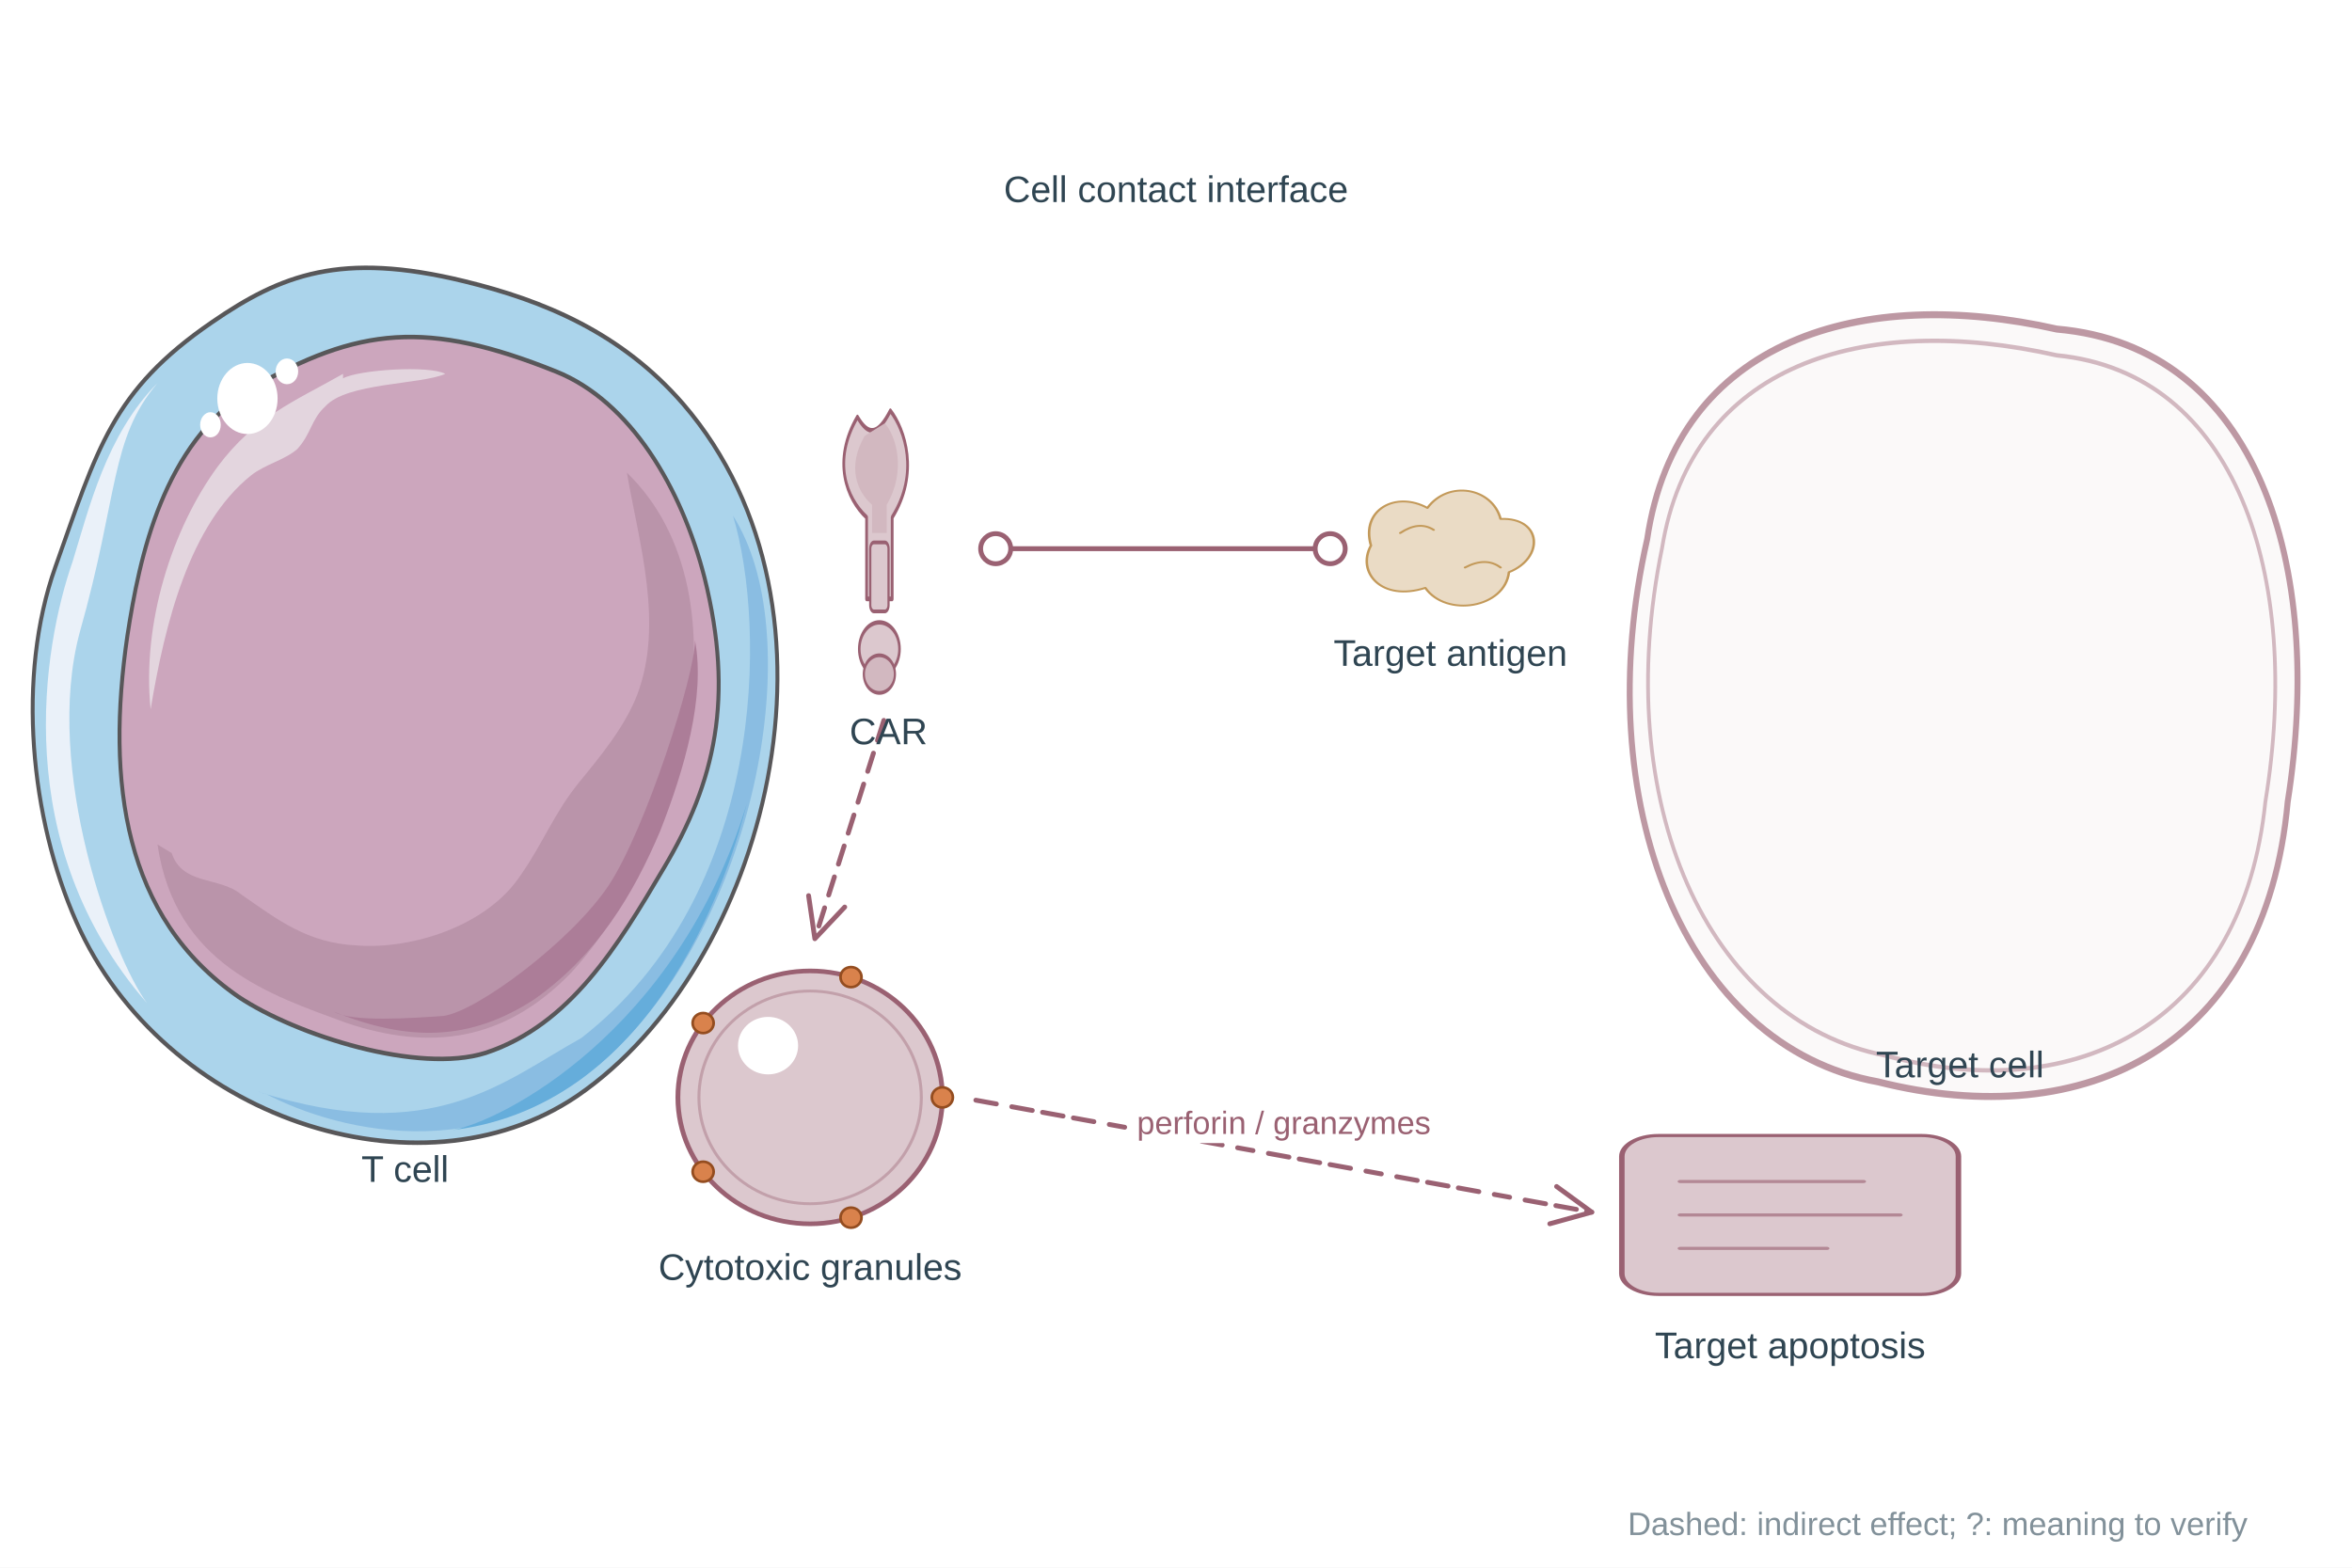
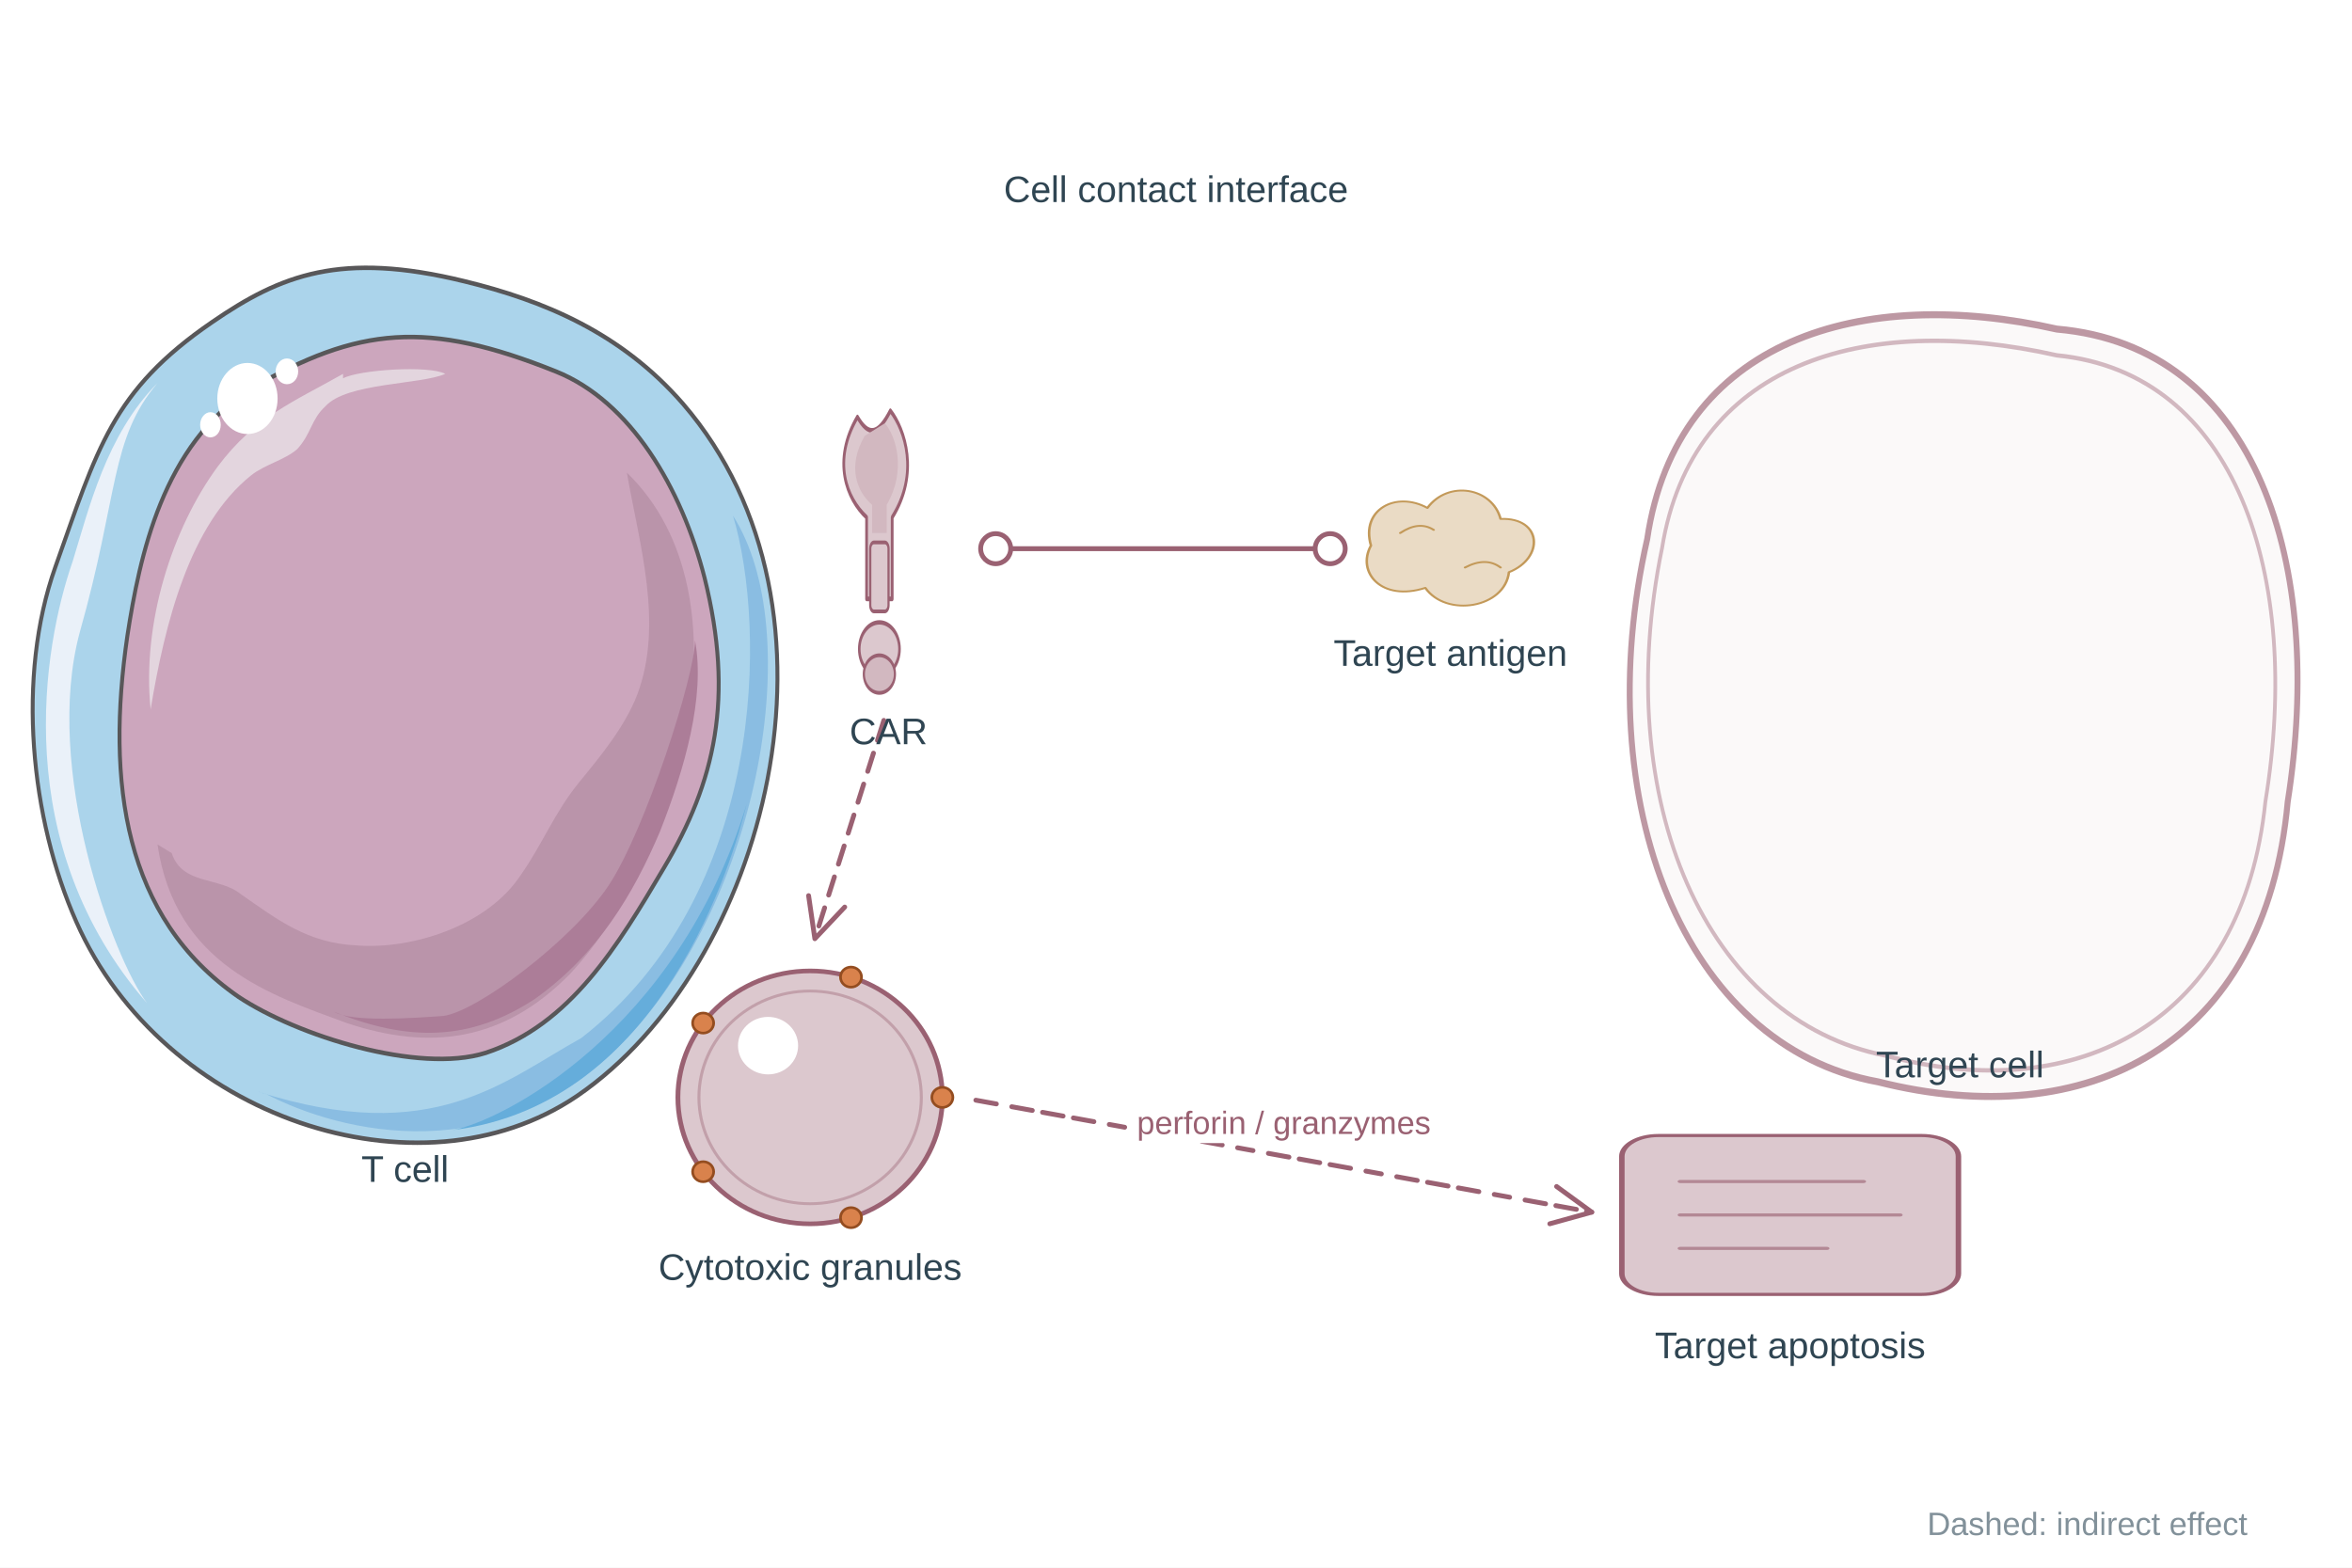
<svg xmlns="http://www.w3.org/2000/svg" width="180.0mm" height="120.0mm" viewBox="0 0 180.0 120.0" data-version="2" data-revision="1">
  <rect width="180.0" height="120.0" fill="#FFFFFF" />
  <g id="layer-compartments" />
  <g id="layer-context">
    <g data-object-id="left_cell" data-type="cell" id="obj-left_cell">
      <g data-glyph="left_cell" transform="rotate(0.0 31.0 54.0)">
        <g transform="translate(2.5 20.5) scale(0.57 0.67)">
          <g transform="scale(0.8232197 0.7995776) translate(-3.826539 -2.996134)">
            <path d="M 33.14,10.753 c -16.39,10.114 -18.71,18.11 -25.585,35.26 C 1.48,61.682 3.518,81.63 10.993,96.341 c 14.072,28.223 55.767,40.495 81.63,24.865 c 30.782,-18.43 46.293,-69.358 17.27,-98.5 C 99.82,12.591 87.187,7.674 74.235,4.916 C 54.127,0.6 44.613,4.317 33.14,10.753 z" fill="#abd4eb" stroke="none" stroke-width="1.0" />
            <path d="M 39.416,20.268 c -14.391,7.995 -18.149,23.945 -20.148,35.338 c -3.478,20.868 -0.6,40.216 18.15,51.569 c 9.474,5.517 29.342,11.033 40.295,7.995 c 13.832,-3.997 21.587,-15.35 29.062,-26.424 c 8.355,-12.272 11.513,-24.265 6.636,-41.455 c -3.757,-12.872 -12.072,-25.184 -24.185,-29.462 c -21.027,-7.395 -32.26,-6.436 -49.81,2.439 z" fill="#cca6bd" stroke="none" stroke-width="1.0" />
            <path d="M 24.185,85.388 c 2.879,17.19 18.43,21.507 30.822,25.505 c 13.511,3.957 25.584,2.758 36.538,-7.076 c 17.549,-16.59 30.181,-53.727 9.194,-71.557 c 1.999,10.154 6.036,21.507 1.719,31.661 c -1.999,4.597 -6.036,8.875 -9.474,12.553 c -4.038,4.317 -6.037,8.914 -9.515,13.232 c -5.476,7.355 -17.829,10.713 -26.743,10.114 c -8.075,-0.32 -12.953,-3.678 -18.989,-7.356 c -3.478,-2.479 -9.514,-1.24 -11.233,-5.837 z" fill="#ba94aa" stroke="none" stroke-width="1.0" />
            <path d="M 54.447,18.149 c -8.075,3.998 -14.391,6.156 -20.428,13.232 c -7.475,8.915 -12.392,22.426 -10.953,34.699 c 2.319,-12.273 6.356,-26.424 16.43,-33.46 c 2.279,-1.559 5.437,-2.158 7.476,-3.718 c 2.278,-2.158 2.278,-4.277 4.597,-6.116 c 3.438,-3.398 15.55,-3.078 19.548,-4.637 c -2.559,-1.24 -14.072,-0.6 -16.67,0.64 z" fill="#e3d5de" stroke="none" stroke-width="1.0" />
            <path d="M 40.655,120.727 c 0.32,0 0.6,0.28 1.16,0.28 c 12.072,5.556 38.256,11.353 58.964,-7.956 c 21.587,-19.987 29.342,-58.044 17.27,-74.634 c 5.476,15.99 5.476,54.047 -24.746,74.634 c -12.632,6.117 -24.145,15.631 -52.648,7.676 z" fill="#8abde2" stroke="none" stroke-width="1.0" />
            <path d="M 24.185,19.468 c -8.355,7.356 -11.233,18.11 -13.831,25.465 C 5.477,57.205 -0.04,85.388 22.466,108.055 c -5.476,-6.437 -16.99,-33.38 -10.953,-53.008 c 6.356,-19.628 4.917,-27.584 12.672,-35.579 z" fill="#eaf1f9" stroke="none" stroke-width="1.0" />
            <path d="M 120.287,79.592 c -2.279,7.995 -13.752,42.934 -47.97,46.612 c 7.754,-1.2 36.497,-13.792 47.97,-46.612 z" fill="#65addb" stroke="none" stroke-width="1.0" />
            <path d="M 52.968,109.294 c 12.073,4.277 22.146,4.277 32.78,-1.84 c 10.314,-6.435 16.07,-15.03 20.388,-23.905 c 3.997,-8.874 7.435,-19.308 5.716,-27.303 c 0,4.917 -8.035,26.984 -14.071,34.979 c -6.037,7.955 -21.547,18.069 -26.984,18.668 c -5.157,0.32 -14.95,0.92 -17.83,-0.6 z" fill="#ac7d98" stroke="none" stroke-width="1.0" />
            <path d="M 39.416,20.268 c -14.391,7.995 -18.149,23.945 -20.148,35.338 c -3.478,20.868 -0.6,40.216 18.15,51.569 c 9.474,5.517 29.342,11.033 40.295,7.995 c 13.832,-3.997 21.587,-15.35 29.062,-26.424 c 8.355,-12.272 11.513,-24.265 6.636,-41.455 c -3.757,-12.872 -12.072,-25.184 -24.185,-29.462 c -21.027,-7.395 -32.26,-6.436 -49.81,2.439" fill="none" stroke="#585759" stroke-width="0.64" />
            <path d="M 33.1,10.753 c -16.39,9.835 -18.709,18.11 -25.585,35.02 c -6.356,15.67 -4.037,35.937 3.438,50.689 c 14.112,27.943 55.807,40.215 81.67,24.864 c 30.782,-18.428 46.293,-69.397 17.27,-98.9 C 99.82,12.273 87.187,7.676 74.235,4.917 C 54.087,0.6 44.333,3.997 33.1,10.753" fill="none" stroke="#585759" stroke-width="0.64" />
            <path d="M 33.94,21.667 c 0,-2.798 2.238,-5.077 4.916,-5.077 c 2.719,0 4.917,2.279 4.917,5.077 c 0,2.838 -2.198,5.077 -4.917,5.077 c -2.678,0 -4.917,-2.239 -4.917,-5.077 z m 9.514,-3.877 c 0,-1 0.84,-1.84 1.839,-1.84 c 1.039,0 1.838,0.84 1.838,1.84 c 0,1.039 -0.8,1.838 -1.838,1.838 c -1,0 -1.84,-0.8 -1.84,-1.839 z m -12.313,7.635 c 0,-0.96 0.76,-1.8 1.68,-1.8 c 0.959,0 1.678,0.84 1.678,1.8 c 0,0.999 -0.72,1.799 -1.679,1.799 c -0.92,0 -1.679,-0.8 -1.679,-1.8 z" fill="#ffffff" stroke="none" stroke-width="1.0" />
          </g>
        </g>
      </g>
      <text x="31" y="90.463" font-size="2.822" font-family="Arial,Microsoft YaHei,sans-serif" fill="#2F4552" text-anchor="middle" font-weight="400" data-label-for="left_cell">T cell</text>
    </g>
    <g data-object-id="right_cell" data-type="cell" id="obj-right_cell">
      <g data-glyph="right_cell" transform="rotate(0.0 150.0 54.0)">
        <g transform="translate(121.5 20.5) scale(0.57 0.67)">
          <path d="M 8 31 C 12 8 37 2 63 7 C 90 9 99 34 94 61 C 91 89 67 99 39 93 C 13 89 0 61 8 31 Z" fill="#fbf9f9" stroke="#bd98a3" stroke-width="0.800" stroke-linecap="round" stroke-linejoin="round" />
          <path d="M 10 32 C 14 11 37 5 63 10 C 87 12 96 35 91 61 C 88 86 66 96 40 90 C 16 86 3 61 10 32 Z" fill="none" stroke="#d2b8c0" stroke-width="0.500" stroke-linecap="round" stroke-linejoin="round" />
        </g>
      </g>
      <text x="150" y="82.463" font-size="2.822" font-family="Arial,Microsoft YaHei,sans-serif" fill="#2F4552" text-anchor="middle" font-weight="400" data-label-for="right_cell">Target cell</text>
    </g>
  </g>
  <g id="layer-relations">
    <g data-relation-id="r1" data-relation-type="binds" id="rel-r1">
      <path fill="none" stroke="#9A6172" stroke-width="0.37" stroke-linecap="round" stroke-linejoin="round" d="M 101.8 42.0 Q 89.0 42.0 76.2 42.0" data-line-body="true" data-indirect="false" />
      <circle fill="#FFFFFF" stroke="#9A6172" stroke-width="0.37" stroke-linecap="round" stroke-linejoin="round" data-endpoint="paired-circles" cx="101.8" cy="42.0" r="1.15" />
      <circle fill="#FFFFFF" stroke="#9A6172" stroke-width="0.37" stroke-linecap="round" stroke-linejoin="round" data-endpoint="paired-circles" cx="76.2" cy="42.0" r="1.15" />
    </g>
    <g data-relation-id="r2" data-relation-type="activates" id="rel-r2">
      <path fill="none" stroke="#9A6172" stroke-width="0.37" stroke-linecap="round" stroke-linejoin="round" d="M 67.639 55.144 L 67.595 55.284 M 67.595 55.284 L 67.551 55.423 M 67.551 55.423 L 67.507 55.562 M 67.507 55.562 L 67.463 55.701 M 67.463 55.701 L 67.419 55.841 M 67.419 55.841 L 67.375 55.98 M 67.375 55.98 L 67.331 56.119 M 67.331 56.119 L 67.287 56.258 M 67.287 56.258 L 67.243 56.398 M 67.243 56.398 L 67.199 56.537 M 67.199 56.537 L 67.155 56.676 M 66.847 57.651 L 66.803 57.79 M 66.803 57.79 L 66.759 57.93 M 66.759 57.93 L 66.715 58.069 M 66.715 58.069 L 66.671 58.208 M 66.671 58.208 L 66.627 58.347 M 66.627 58.347 L 66.583 58.487 M 66.583 58.487 L 66.539 58.626 M 66.539 58.626 L 66.495 58.765 M 66.495 58.765 L 66.451 58.904 M 66.451 58.904 L 66.407 59.044 M 66.099 60.018 L 66.055 60.158 M 66.055 60.158 L 66.011 60.297 M 66.011 60.297 L 65.968 60.436 M 65.968 60.436 L 65.924 60.576 M 65.924 60.576 L 65.88 60.715 M 65.88 60.715 L 65.836 60.854 M 65.836 60.854 L 65.792 60.993 M 65.792 60.993 L 65.748 61.133 M 65.748 61.133 L 65.704 61.272 M 65.704 61.272 L 65.66 61.411 M 65.352 62.386 L 65.308 62.525 M 65.308 62.525 L 65.264 62.664 M 65.264 62.664 L 65.22 62.804 M 65.22 62.804 L 65.176 62.943 M 65.176 62.943 L 65.132 63.082 M 65.132 63.082 L 65.088 63.221 M 65.088 63.221 L 65.044 63.361 M 65.044 63.361 L 65.0 63.5 M 65.0 63.5 L 64.956 63.639 M 64.956 63.639 L 64.912 63.779 M 64.604 64.753 L 64.56 64.893 M 64.56 64.893 L 64.516 65.032 M 64.516 65.032 L 64.472 65.171 M 64.472 65.171 L 64.428 65.31 M 64.428 65.31 L 64.384 65.45 M 64.384 65.45 L 64.34 65.589 M 64.34 65.589 L 64.296 65.728 M 64.296 65.728 L 64.252 65.867 M 64.252 65.867 L 64.208 66.007 M 64.208 66.007 L 64.164 66.146 M 63.857 67.121 L 63.813 67.26 M 63.813 67.26 L 63.769 67.399 M 63.769 67.399 L 63.725 67.539 M 63.725 67.539 L 63.681 67.678 M 63.681 67.678 L 63.637 67.817 M 63.637 67.817 L 63.593 67.956 M 63.593 67.956 L 63.549 68.096 M 63.549 68.096 L 63.505 68.235 M 63.505 68.235 L 63.461 68.374 M 63.461 68.374 L 63.417 68.513 M 63.109 69.488 L 63.065 69.628 M 63.065 69.628 L 63.021 69.767 M 63.021 69.767 L 62.977 69.906 M 62.977 69.906 L 62.933 70.045 M 62.933 70.045 L 62.889 70.185 M 62.889 70.185 L 62.845 70.324 M 62.845 70.324 L 62.801 70.463 M 62.801 70.463 L 62.757 70.602 M 62.757 70.602 L 62.713 70.742 M 62.713 70.742 L 62.669 70.881" data-line-body="true" data-indirect="true" />
      <path fill="none" stroke="#9A6172" stroke-width="0.37" stroke-linecap="round" stroke-linejoin="round" data-endpoint="open-arrow" d="M 61.882 68.558 L 62.361 71.856 L 64.647 69.432" />
    </g>
    <g data-relation-id="r3" data-relation-type="activates" id="rel-r3">
      <path fill="none" stroke="#9A6172" stroke-width="0.37" stroke-linecap="round" stroke-linejoin="round" d="M 74.681 84.215 L 75.073 84.286 M 75.073 84.286 L 75.466 84.358 M 75.466 84.358 L 75.859 84.429 M 75.859 84.429 L 76.252 84.5 M 77.43 84.715 L 77.823 84.786 M 77.823 84.786 L 78.216 84.857 M 78.216 84.857 L 78.609 84.929 M 78.609 84.929 L 79.002 85 M 79.787 85.143 L 80.18 85.215 M 80.18 85.215 L 80.573 85.286 M 80.573 85.286 L 80.966 85.357 M 80.966 85.357 L 81.359 85.429 M 82.144 85.572 L 82.537 85.643 M 82.537 85.643 L 82.93 85.715 M 82.93 85.715 L 83.323 85.786 M 83.323 85.786 L 83.716 85.857 M 84.894 86.072 L 85.287 86.143 M 85.287 86.143 L 85.68 86.214 M 85.68 86.214 L 86.072 86.286 M 87.251 86.5 L 87.644 86.572 M 87.644 86.572 L 88.037 86.643 M 88.037 86.643 L 88.429 86.714 M 88.429 86.714 L 88.822 86.786 M 89.608 86.929 L 90.001 87 M 90.001 87 L 90.394 87.072 M 90.394 87.072 L 90.786 87.143 M 90.786 87.143 L 91.179 87.214 M 91.965 87.357 L 92.358 87.429 M 92.358 87.429 L 92.75 87.5 M 92.75 87.5 L 93.143 87.572 M 93.143 87.572 L 93.536 87.643 M 94.715 87.857 L 95.107 87.929 M 95.107 87.929 L 95.5 88 M 95.5 88 L 95.893 88.071 M 97.072 88.286 L 97.464 88.357 M 97.464 88.357 L 97.857 88.429 M 97.857 88.429 L 98.25 88.5 M 98.25 88.5 L 98.643 88.571 M 99.428 88.714 L 99.821 88.786 M 99.821 88.786 L 100.214 88.857 M 100.214 88.857 L 100.607 88.929 M 100.607 88.929 L 101 89 M 101.785 89.143 L 102.178 89.214 M 102.178 89.214 L 102.571 89.286 M 102.571 89.286 L 102.964 89.357 M 102.964 89.357 L 103.357 89.428 M 104.535 89.643 L 104.928 89.714 M 104.928 89.714 L 105.321 89.786 M 105.321 89.786 L 105.714 89.857 M 106.892 90.071 L 107.285 90.143 M 107.285 90.143 L 107.678 90.214 M 107.678 90.214 L 108.071 90.286 M 108.071 90.286 L 108.463 90.357 M 109.249 90.5 L 109.642 90.571 M 109.642 90.571 L 110.035 90.643 M 110.035 90.643 L 110.428 90.714 M 110.428 90.714 L 110.82 90.786 M 111.606 90.928 L 111.999 91 M 111.999 91 L 112.392 91.071 M 112.392 91.071 L 112.784 91.143 M 112.784 91.143 L 113.177 91.214 M 114.356 91.428 L 114.749 91.5 M 114.749 91.5 L 115.141 91.571 M 115.141 91.571 L 115.534 91.643 M 116.713 91.857 L 117.105 91.928 M 117.105 91.928 L 117.498 92 M 117.498 92 L 117.891 92.071 M 117.891 92.071 L 118.284 92.143 M 119.07 92.285 L 119.462 92.357 M 119.462 92.357 L 119.855 92.428 M 119.855 92.428 L 120.248 92.5 M 120.248 92.5 L 120.641 92.571 M 121.427 92.714 L 121.819 92.785" data-line-body="true" data-indirect="true" />
      <path fill="none" stroke="#9A6172" stroke-width="0.37" stroke-linecap="round" stroke-linejoin="round" data-endpoint="open-arrow" d="M 118.608 93.675 L 121.819 92.785 L 119.127 90.822" />
      <rect x="86.397" y="84.8" width="23.706" height="2.7" rx=".3" fill="#FFFFFF" />
      <text x="98.25" y="86.8" font-size="2.469" font-family="Arial,Microsoft YaHei,sans-serif" fill="#9A6172" text-anchor="middle" font-weight="400">perforin / granzymes</text>
    </g>
  </g>
  <g id="layer-objects">
    <g data-object-id="interface" data-type="text" id="obj-interface">
      <g data-glyph="interface" transform="rotate(0.0 90.0 12.0)">
        <g transform="translate(62.5 11.5) scale(0.55 0.01)" />
      </g>
      <text x="90" y="15.463" font-size="2.822" font-family="Arial,Microsoft YaHei,sans-serif" fill="#2F4552" text-anchor="middle" font-weight="400" data-label-for="interface">Cell contact interface</text>
    </g>
    <g data-object-id="car" data-type="receptor" id="obj-car">
      <g data-glyph="car" transform="rotate(0.0 68.0 42.0)">
        <g transform="translate(61.0 30.0) scale(0.14 0.24)">
          <path d="M 33 8 C 19 22 27 34 38 40 L 38 66 L 52 66 L 52 40 C 67 26 59 12 51 6 C 44 14 39 14 33 8 Z" fill="#dcc8ce" stroke="#9A6172" stroke-width="1.500" stroke-linecap="round" stroke-linejoin="round" />
          <path d="M 37 14 C 27 24 33 32 41 36 L 41 45 L 49 45 L 49 36 C 60 25 54 14 48 10 Z" fill="#d2b8c0" stroke="none" stroke-width="0.000" stroke-linecap="round" stroke-linejoin="round" />
          <rect x="40.00" y="48.00" width="10.00" height="22.00" rx="2.00" fill="#dcc8ce" stroke="#9A6172" stroke-width="1.200" />
          <ellipse cx="45.00" cy="82.00" rx="11.00" ry="8.50" fill="#dcc8ce" stroke="#9A6172" stroke-width="1.400" />
          <ellipse cx="45.00" cy="90.00" rx="8.50" ry="6.00" fill="#d2b8c0" stroke="#9A6172" stroke-width="1.200" />
        </g>
      </g>
      <text x="68" y="56.963" font-size="2.822" font-family="Arial,Microsoft YaHei,sans-serif" fill="#2F4552" text-anchor="middle" font-weight="400" data-label-for="car">CAR</text>
    </g>
    <g data-object-id="antigen" data-type="ligand" id="obj-antigen">
      <g data-glyph="antigen" transform="rotate(0.0 111.0 42.0)">
        <g transform="translate(103.0 36.0) scale(0.16 0.12)">
          <path d="M 12 48 C 7 25 24 13 39 24 C 49 6 70 11 74 31 C 94 30 95 56 78 65 C 76 88 48 94 38 75 C 17 84 5 65 12 48 Z" fill="#eadbc5" stroke="#C39959" stroke-width="1.200" stroke-linecap="round" stroke-linejoin="round" />
          <path d="M 26 40 Q 35 32 42 38 M 57 62 Q 67 55 74 62" fill="none" stroke="#C39959" stroke-width="1.200" stroke-linecap="round" stroke-linejoin="round" />
        </g>
      </g>
      <text x="111" y="50.963" font-size="2.822" font-family="Arial,Microsoft YaHei,sans-serif" fill="#2F4552" text-anchor="middle" font-weight="400" data-label-for="antigen">Target antigen</text>
    </g>
    <g data-object-id="gran" data-type="vesicle" id="obj-gran">
      <g data-glyph="gran" transform="rotate(0.0 62.0 84.0)">
        <g transform="translate(50.5 73.0) scale(0.23 0.22)">
          <ellipse cx="50.00" cy="50.00" rx="44.00" ry="44.00" fill="#dcc8ce" stroke="#9A6172" stroke-width="1.600" />
          <ellipse cx="50.00" cy="50.00" rx="37.00" ry="37.00" fill="none" stroke="#c2a0aa" stroke-width="1.000" />
          <ellipse cx="36.00" cy="32.00" rx="10.00" ry="10.00" fill="#ffffff" stroke="none" stroke-width="0.000" />
          <ellipse cx="94.00" cy="50.00" rx="3.50" ry="3.50" fill="#d9824c" stroke="#944d20" stroke-width="0.900" />
          <ellipse cx="63.60" cy="91.85" rx="3.50" ry="3.50" fill="#d9824c" stroke="#944d20" stroke-width="0.900" />
          <ellipse cx="14.40" cy="75.86" rx="3.50" ry="3.50" fill="#d9824c" stroke="#944d20" stroke-width="0.900" />
          <ellipse cx="14.40" cy="24.14" rx="3.50" ry="3.50" fill="#d9824c" stroke="#944d20" stroke-width="0.900" />
          <ellipse cx="63.60" cy="8.15" rx="3.50" ry="3.50" fill="#d9824c" stroke="#944d20" stroke-width="0.900" />
        </g>
      </g>
      <text x="62" y="97.963" font-size="2.822" font-family="Arial,Microsoft YaHei,sans-serif" fill="#2F4552" text-anchor="middle" font-weight="400" data-label-for="gran">Cytotoxic granules</text>
    </g>
    <g data-object-id="death" data-type="process" id="obj-death">
      <g data-glyph="death" transform="rotate(0.0 137.0 93.0)">
        <g transform="translate(123.0 85.0) scale(0.28 0.16)">
          <rect x="4.00" y="12.00" width="92.00" height="76.00" rx="10.00" fill="#dcc8ce" stroke="#9A6172" stroke-width="1.500" />
          <path d="M 20 34 L 70 34 M 20 50 L 80 50 M 20 66 L 60 66" fill="none" stroke="#b38895" stroke-width="1.500" stroke-linecap="round" stroke-linejoin="round" />
        </g>
      </g>
      <text x="137" y="103.963" font-size="2.822" font-family="Arial,Microsoft YaHei,sans-serif" fill="#2F4552" text-anchor="middle" font-weight="400" data-label-for="death">Target apoptosis</text>
    </g>
  </g>
-   <text x="172" y="117.5" font-size="2.469" font-family="Arial,Microsoft YaHei,sans-serif" fill="#82919A" text-anchor="end" font-weight="400">Dashed: indirect effect; ?: meaning to verify</text>
+   <text x="172" y="117.5" font-size="2.469" font-family="Arial,Microsoft YaHei,sans-serif" fill="#82919A" text-anchor="end" font-weight="400">Dashed: indirect effect</text>
</svg>
